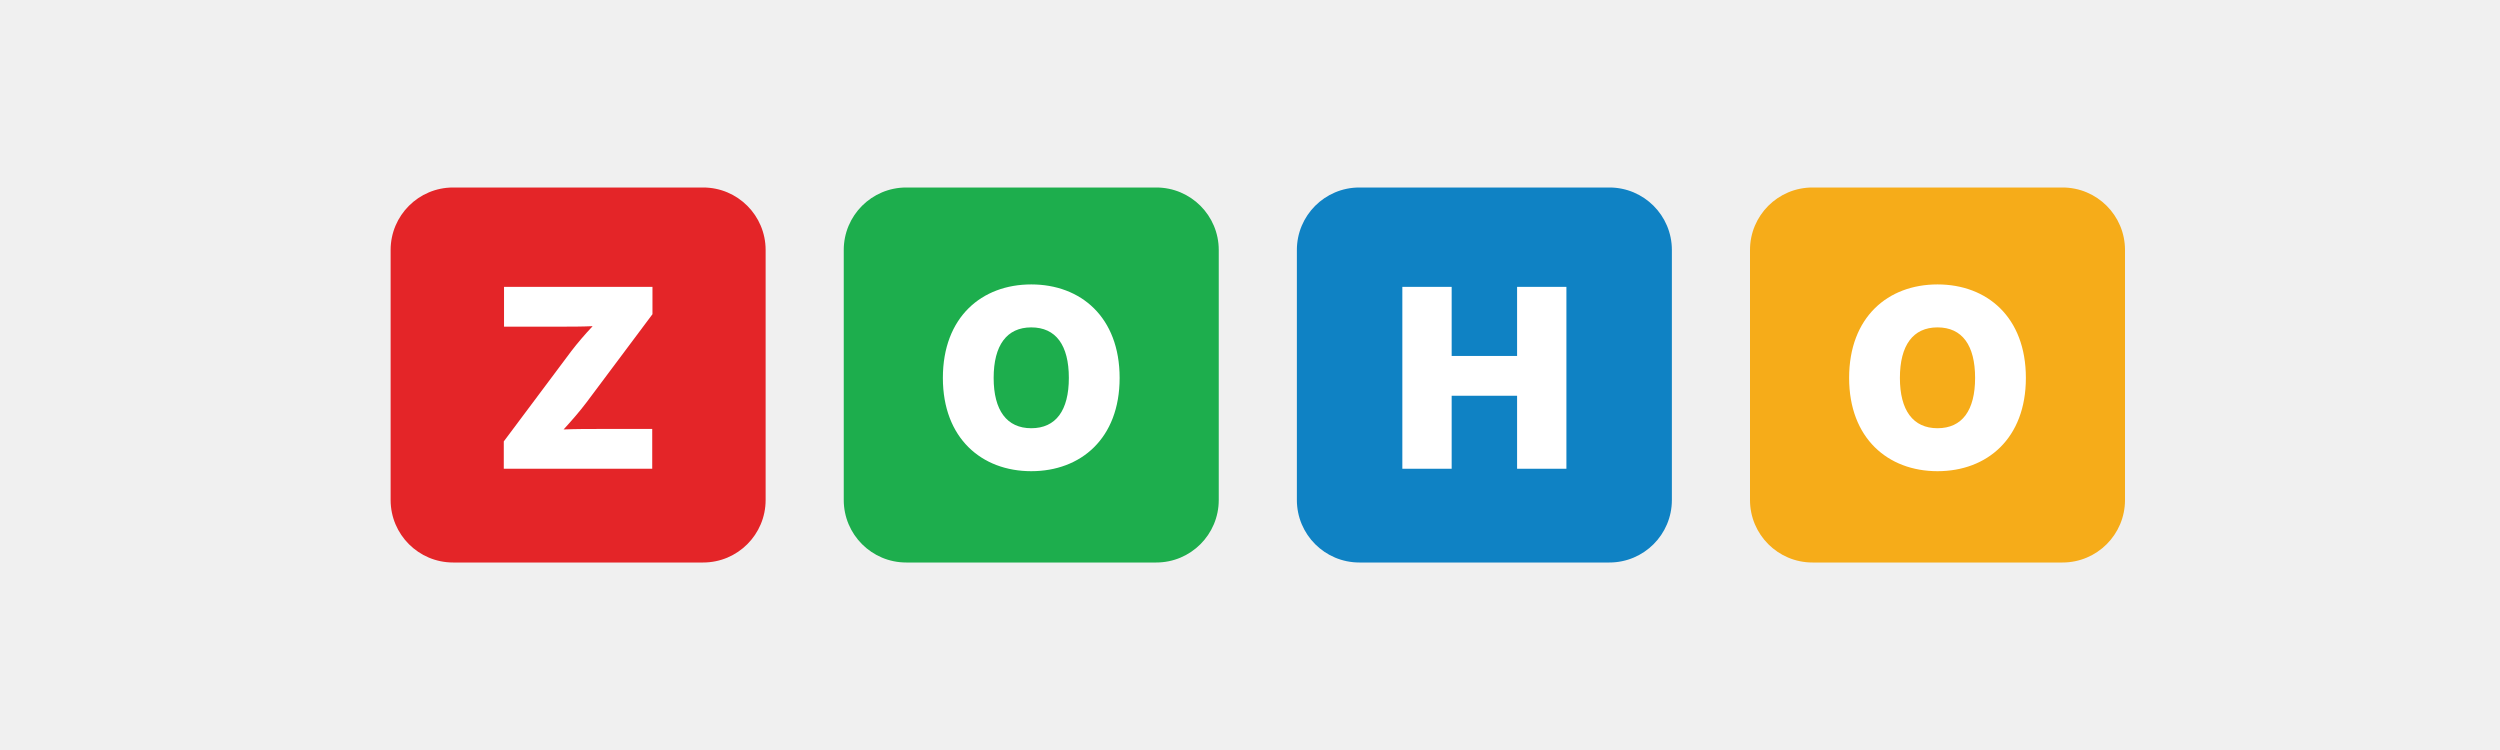
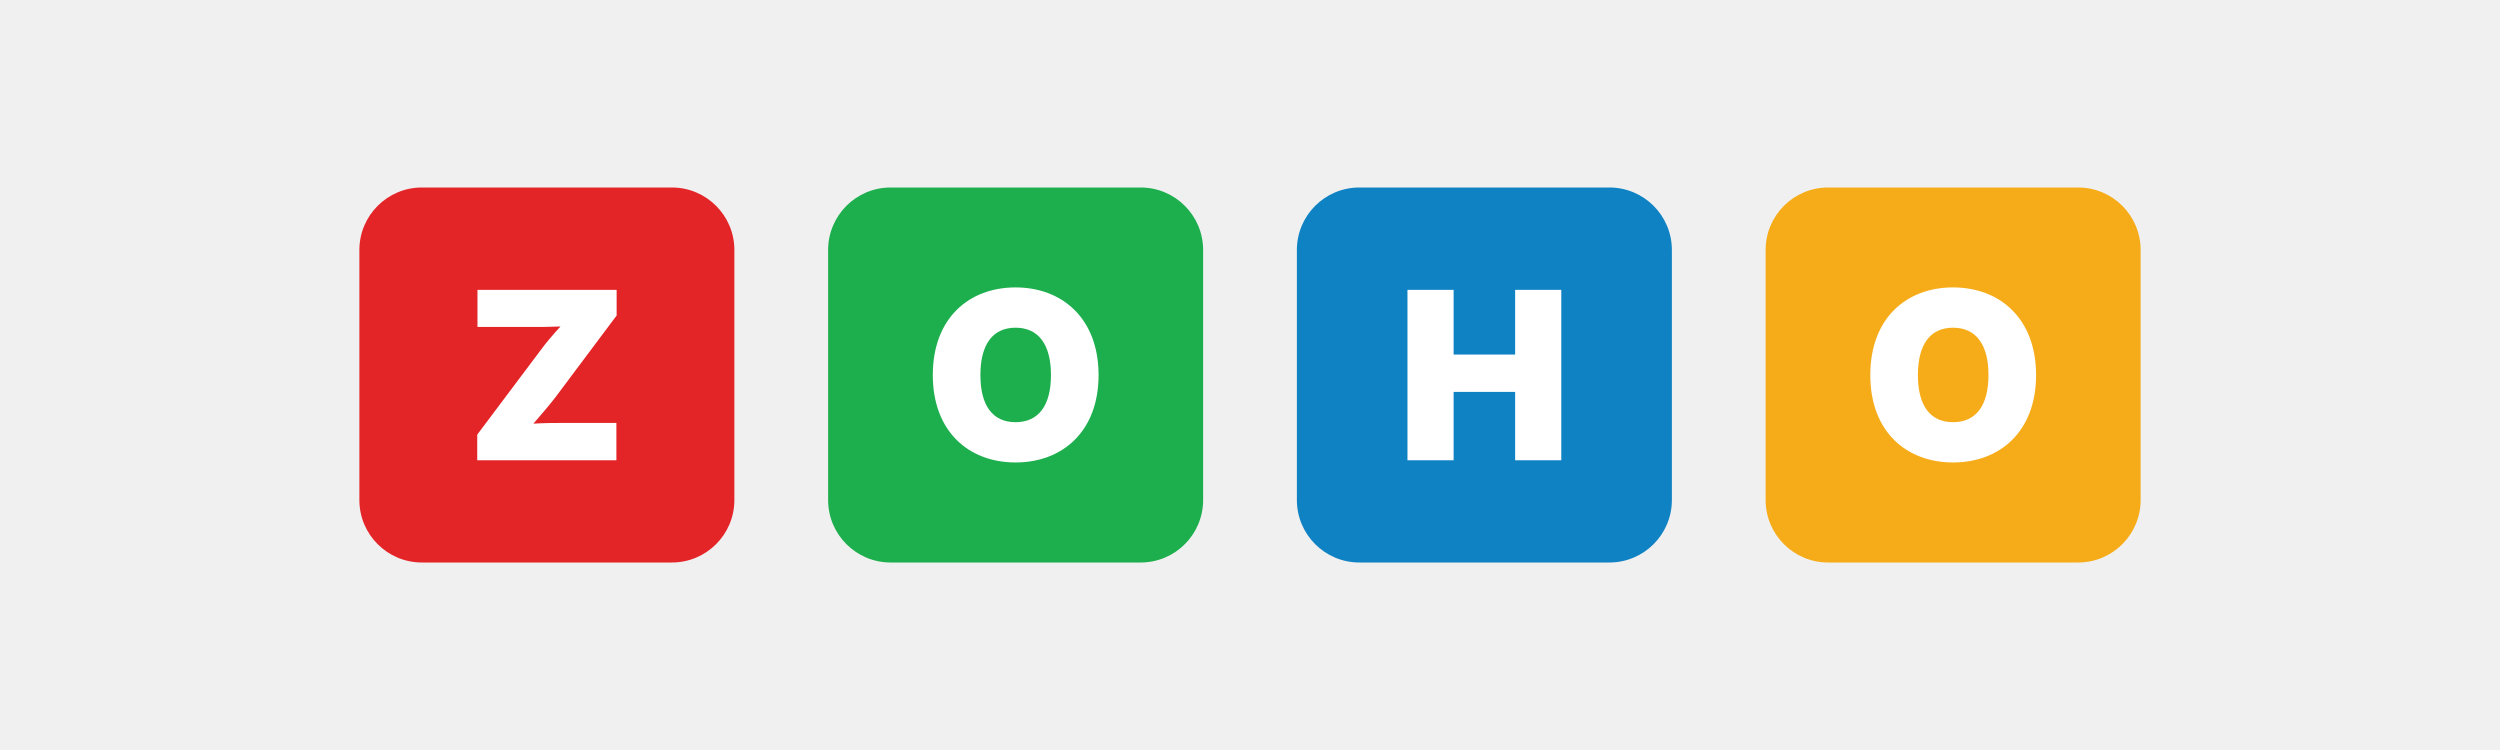
<svg xmlns="http://www.w3.org/2000/svg" viewBox="0 0 160 48" width="160" height="48" fill="none">
-   <g transform="translate(25, 12)">
+   <g transform="translate(23, 12)">
    <rect width="24" height="24" rx="4" fill="#E42528" />
-     <text x="12" y="18" font-family="'Plus Jakarta Sans', system-ui, -apple-system, sans-serif" font-size="16" font-weight="900" fill="#FFFFFF" text-anchor="middle">Z</text>
+     <text x="12" y="12" font-family="'Plus Jakarta Sans', system-ui, -apple-system, sans-serif" font-size="15" font-weight="900" fill="#FFFFFF" text-anchor="middle" dominant-baseline="central">Z</text>
  </g>
-   <g transform="translate(54, 12)">
+   <g transform="translate(53, 12)">
    <rect width="24" height="24" rx="4" fill="#1DAE4D" />
-     <text x="12" y="18" font-family="'Plus Jakarta Sans', system-ui, -apple-system, sans-serif" font-size="16" font-weight="900" fill="#FFFFFF" text-anchor="middle">O</text>
+     <text x="12" y="12" font-family="'Plus Jakarta Sans', system-ui, -apple-system, sans-serif" font-size="15" font-weight="900" fill="#FFFFFF" text-anchor="middle" dominant-baseline="central">O</text>
  </g>
  <g transform="translate(83, 12)">
    <rect width="24" height="24" rx="4" fill="#0F82C4" />
-     <text x="12" y="18" font-family="'Plus Jakarta Sans', system-ui, -apple-system, sans-serif" font-size="16" font-weight="900" fill="#FFFFFF" text-anchor="middle">H</text>
+     <text x="12" y="12" font-family="'Plus Jakarta Sans', system-ui, -apple-system, sans-serif" font-size="15" font-weight="900" fill="#FFFFFF" text-anchor="middle" dominant-baseline="central">H</text>
  </g>
-   <g transform="translate(112, 12)">
+   <g transform="translate(113, 12)">
    <rect width="24" height="24" rx="4" fill="#F6AC19" />
-     <text x="12" y="18" font-family="'Plus Jakarta Sans', system-ui, -apple-system, sans-serif" font-size="16" font-weight="900" fill="#FFFFFF" text-anchor="middle">O</text>
+     <text x="12" y="12" font-family="'Plus Jakarta Sans', system-ui, -apple-system, sans-serif" font-size="15" font-weight="900" fill="#FFFFFF" text-anchor="middle" dominant-baseline="central">O</text>
  </g>
</svg>
